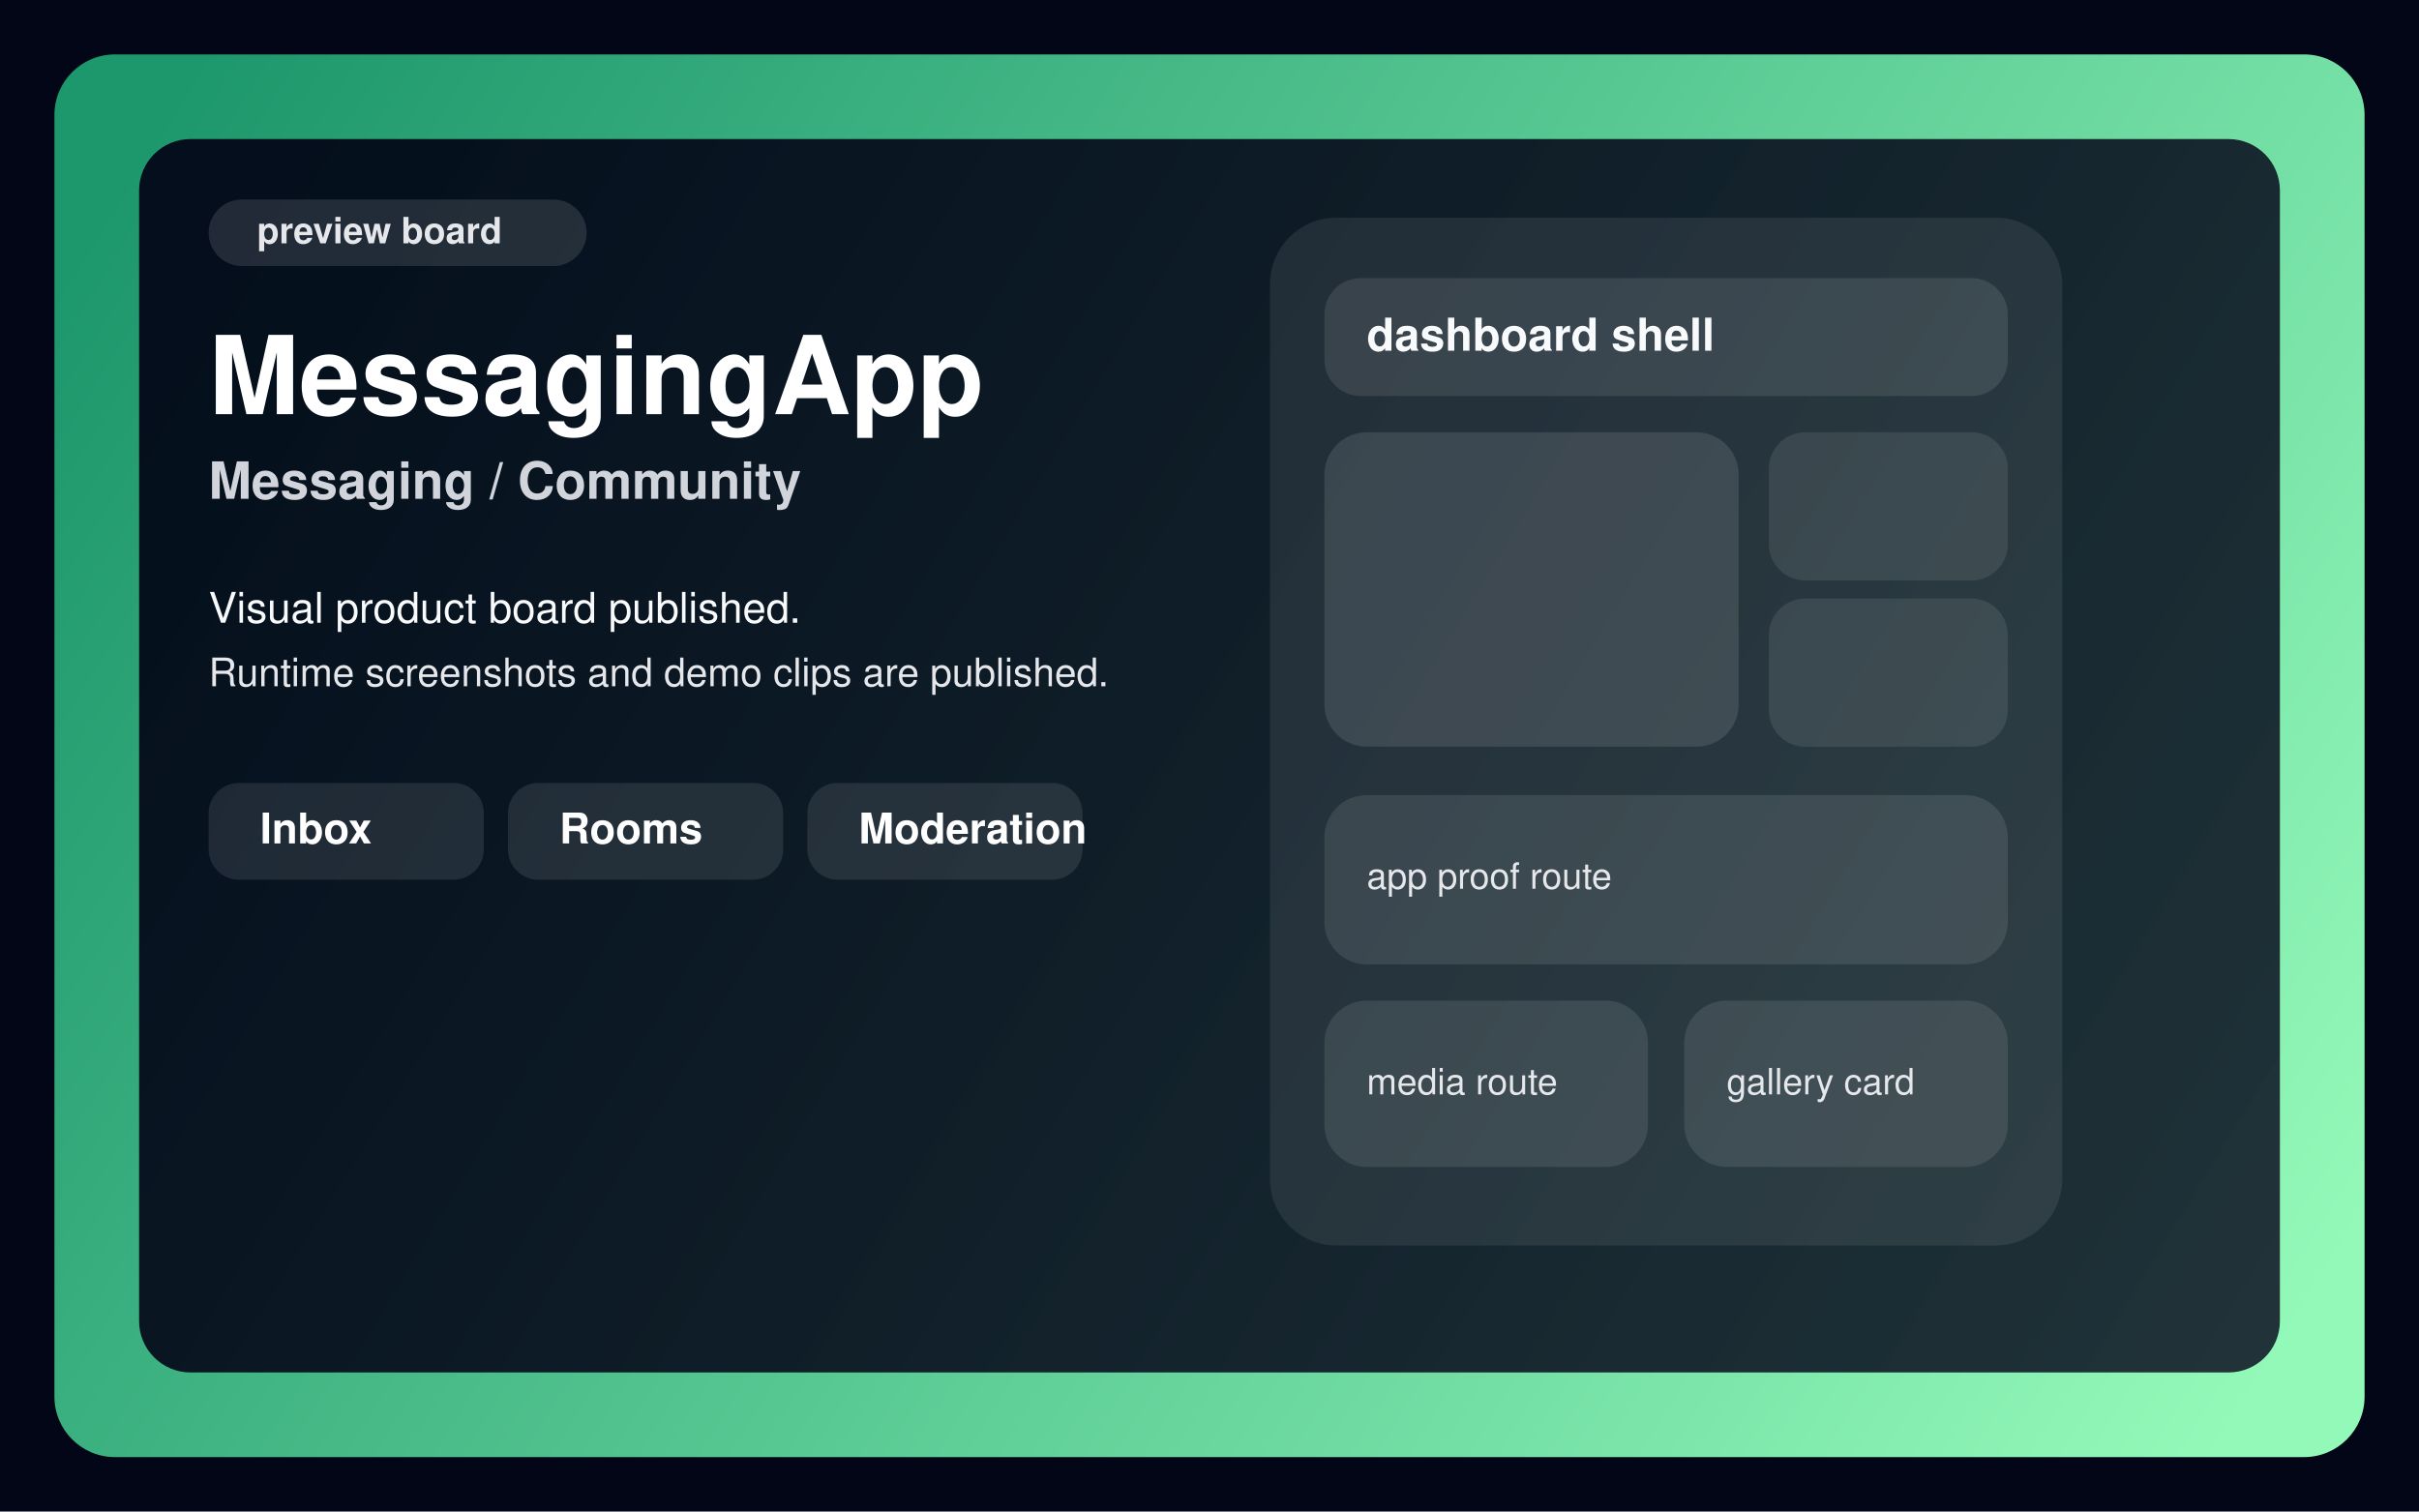
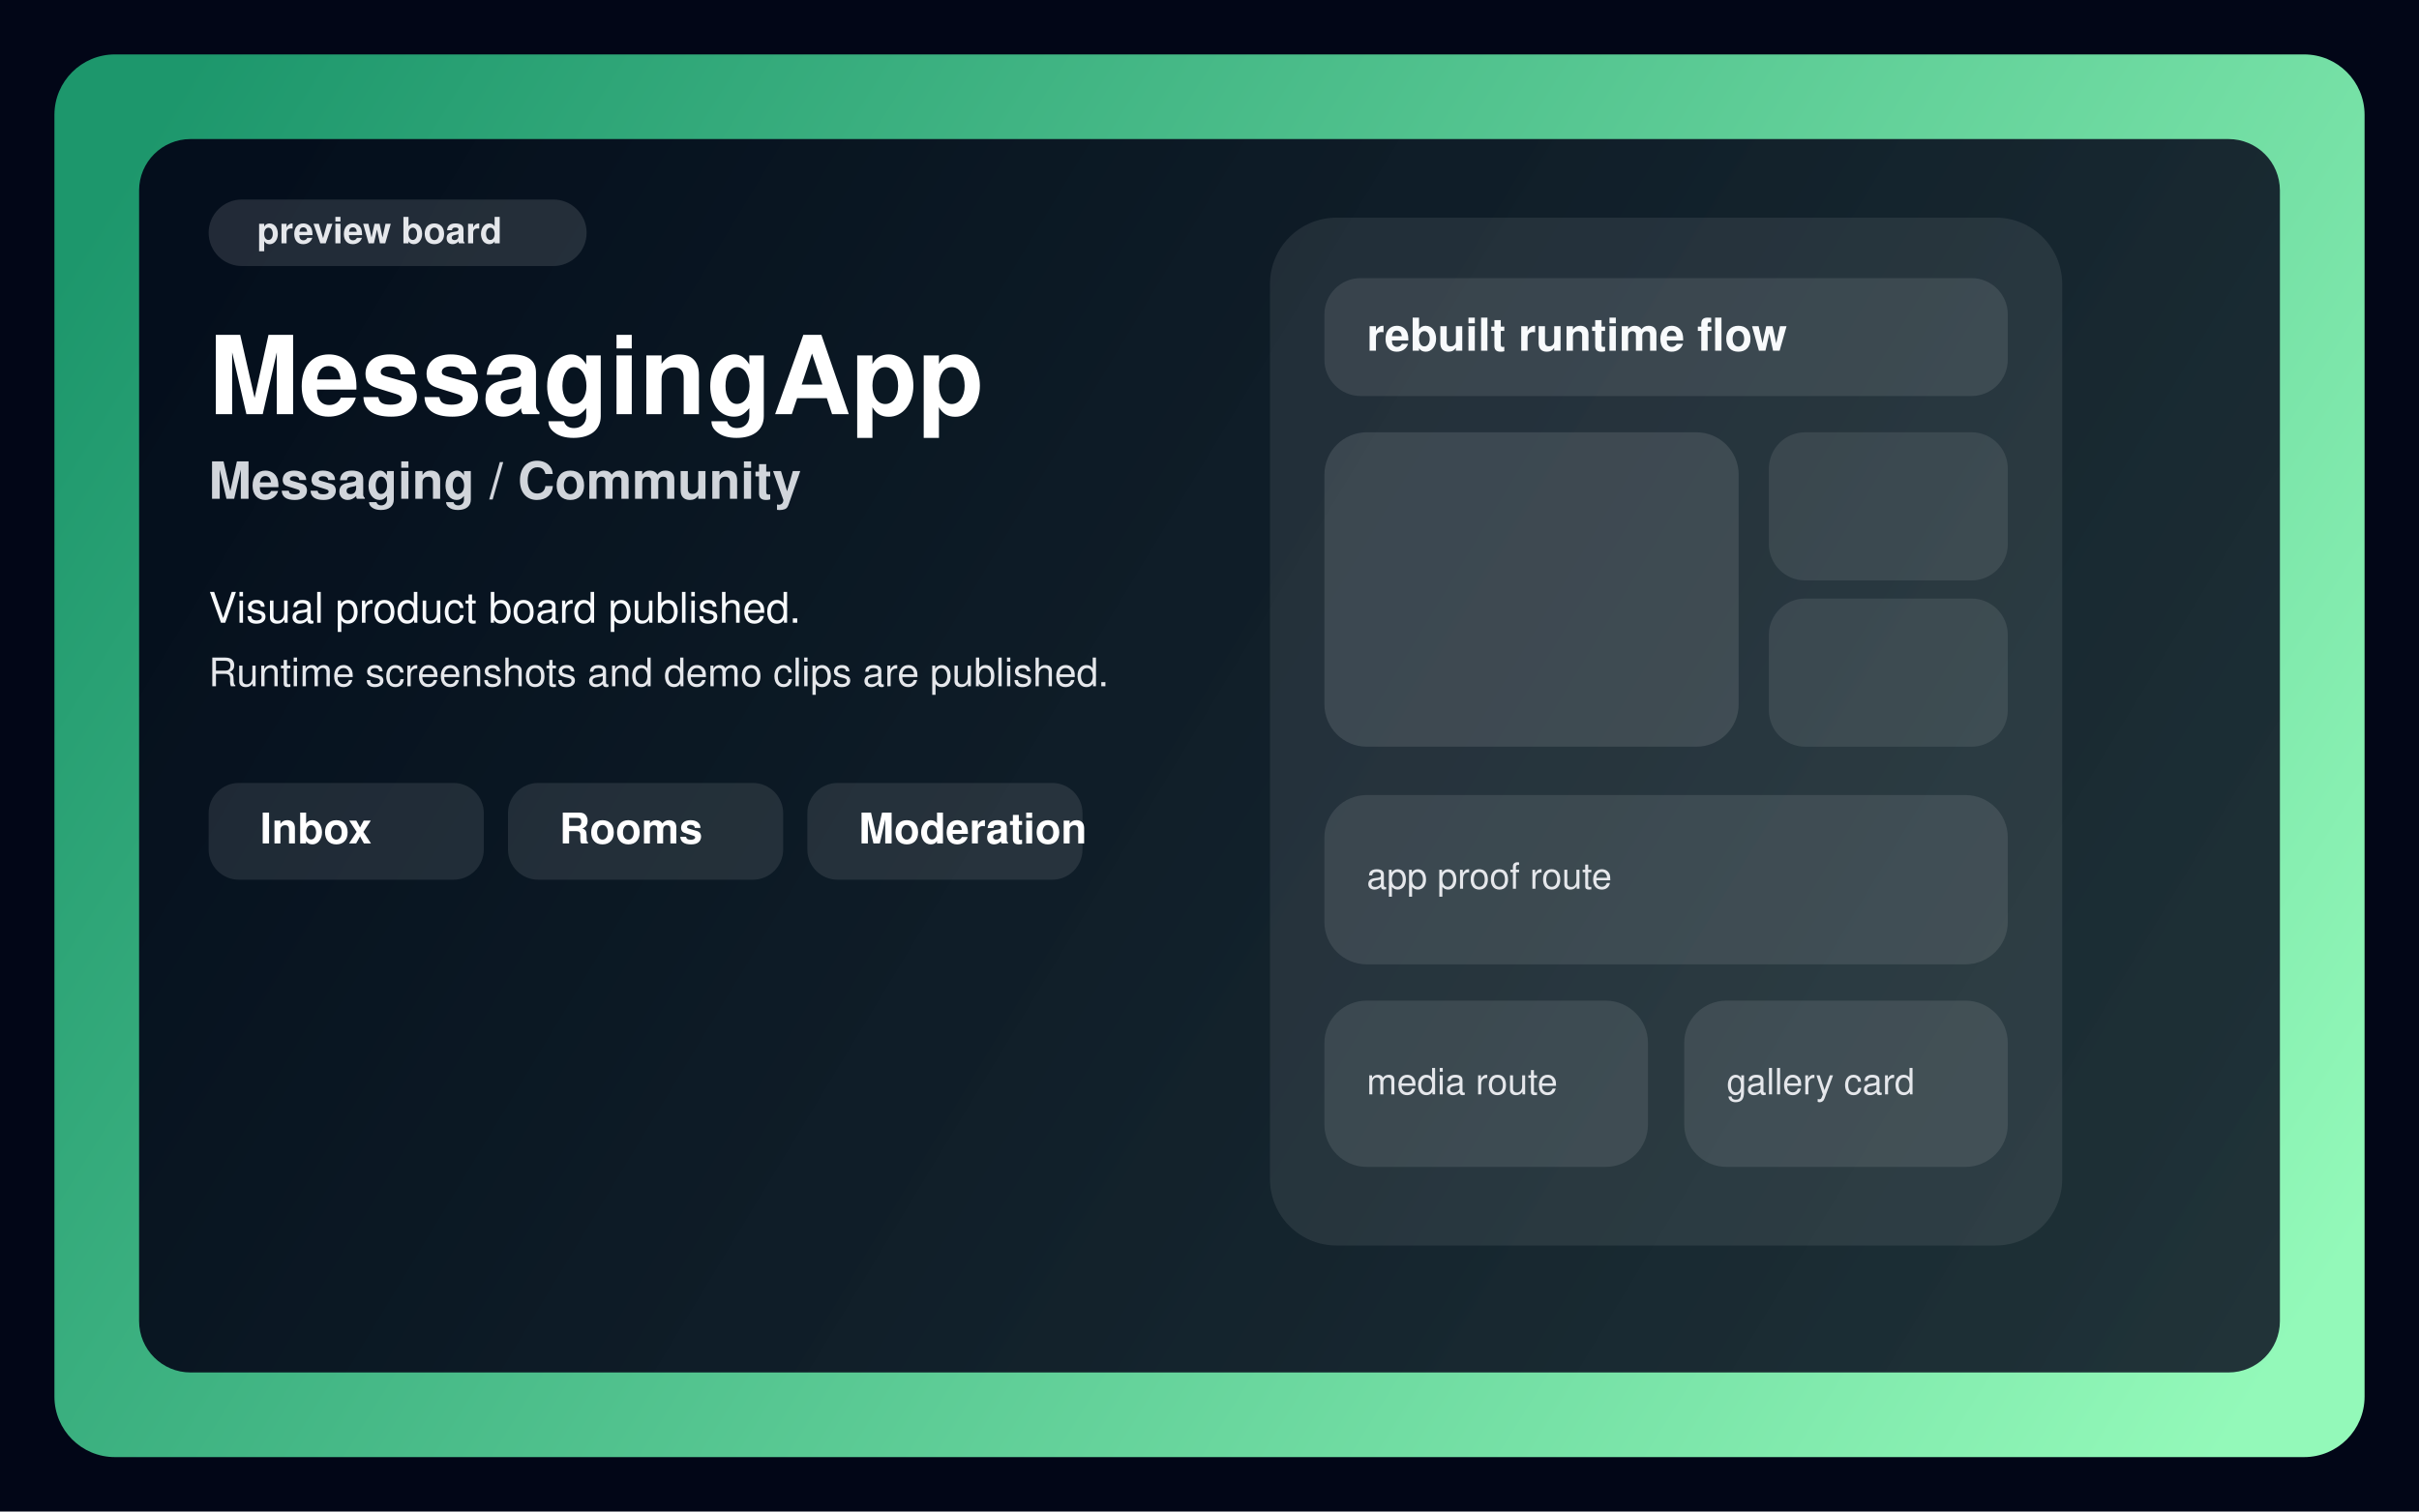
<svg xmlns="http://www.w3.org/2000/svg" width="1600" height="1000" viewBox="0 0 1600 1000" fill="none">
  <defs>
    <linearGradient id="bg" x1="110" y1="70" x2="1490" y2="930" gradientUnits="userSpaceOnUse">
      <stop stop-color="#1D976C" />
      <stop offset="1" stop-color="#93F9B9" />
    </linearGradient>
    <linearGradient id="panel" x1="130" y1="104" x2="1460" y2="908" gradientUnits="userSpaceOnUse">
      <stop stop-color="#020617" stop-opacity="0.95" />
      <stop offset="1" stop-color="#111827" stop-opacity="0.88" />
    </linearGradient>
  </defs>
  <rect width="1600" height="1000" fill="#020617" />
  <rect x="36" y="36" width="1528" height="928" rx="40" fill="url(#bg)" />
  <rect x="92" y="92" width="1416" height="816" rx="34" fill="url(#panel)" />
  <rect x="138" y="132" width="250" height="44" rx="22" fill="white" fill-opacity="0.12" />
  <text x="170" y="161" fill="#E5E7EB" font-size="24" font-family="SF Pro Display, Helvetica, Arial, sans-serif" font-weight="700">preview board</text>
  <text x="138" y="274" fill="white" font-size="72" font-family="SF Pro Display, Helvetica, Arial, sans-serif" font-weight="800">MessagingApp</text>
  <text x="138" y="330" fill="#D1D5DB" font-size="34" font-family="SF Pro Display, Helvetica, Arial, sans-serif" font-weight="600">Messaging / Community</text>
  <text x="138" y="412" fill="#F8FAFC" font-size="28" font-family="SF Pro Display, Helvetica, Arial, sans-serif">Visual product board published.</text>
  <text x="138" y="454" fill="#E5E7EB" font-size="26" font-family="SF Pro Display, Helvetica, Arial, sans-serif">Runtime screenshots and demo clips are published.</text>
  <rect x="138" y="518" width="182" height="64" rx="20" fill="white" fill-opacity="0.10" />
  <text x="172" y="558" fill="white" font-size="28" font-family="SF Pro Display, Helvetica, Arial, sans-serif" font-weight="700">Inbox</text>
  <rect x="336" y="518" width="182" height="64" rx="20" fill="white" fill-opacity="0.10" />
  <text x="370" y="558" fill="white" font-size="28" font-family="SF Pro Display, Helvetica, Arial, sans-serif" font-weight="700">Rooms</text>
  <rect x="534" y="518" width="182" height="64" rx="20" fill="white" fill-opacity="0.10" />
  <text x="568" y="558" fill="white" font-size="28" font-family="SF Pro Display, Helvetica, Arial, sans-serif" font-weight="700">Moderation</text>
  <rect x="840" y="144" width="524" height="680" rx="44" fill="white" fill-opacity="0.08" />
  <rect x="876" y="184" width="452" height="78" rx="24" fill="white" fill-opacity="0.10" />
  <rect x="876" y="286" width="274" height="208" rx="28" fill="white" fill-opacity="0.11" />
  <rect x="1170" y="286" width="158" height="98" rx="24" fill="white" fill-opacity="0.09" />
  <rect x="1170" y="396" width="158" height="98" rx="24" fill="white" fill-opacity="0.09" />
  <rect x="876" y="526" width="452" height="112" rx="28" fill="white" fill-opacity="0.10" />
  <rect x="876" y="662" width="214" height="110" rx="28" fill="white" fill-opacity="0.10" />
  <rect x="1114" y="662" width="214" height="110" rx="28" fill="white" fill-opacity="0.10" />
-   <text x="904" y="232" fill="#F8FAFC" font-size="30" font-family="SF Pro Display, Helvetica, Arial, sans-serif" font-weight="700">dashboard shell</text>
+   <text x="904" y="232" fill="#F8FAFC" font-size="30" font-family="SF Pro Display, Helvetica, Arial, sans-serif" font-weight="700">rebuilt runtime flow</text>
  <text x="904" y="588" fill="#E5E7EB" font-size="24" font-family="SF Pro Display, Helvetica, Arial, sans-serif">app proof route</text>
  <text x="904" y="724" fill="#E5E7EB" font-size="24" font-family="SF Pro Display, Helvetica, Arial, sans-serif">media route</text>
  <text x="1142" y="724" fill="#E5E7EB" font-size="24" font-family="SF Pro Display, Helvetica, Arial, sans-serif">gallery card</text>
</svg>
